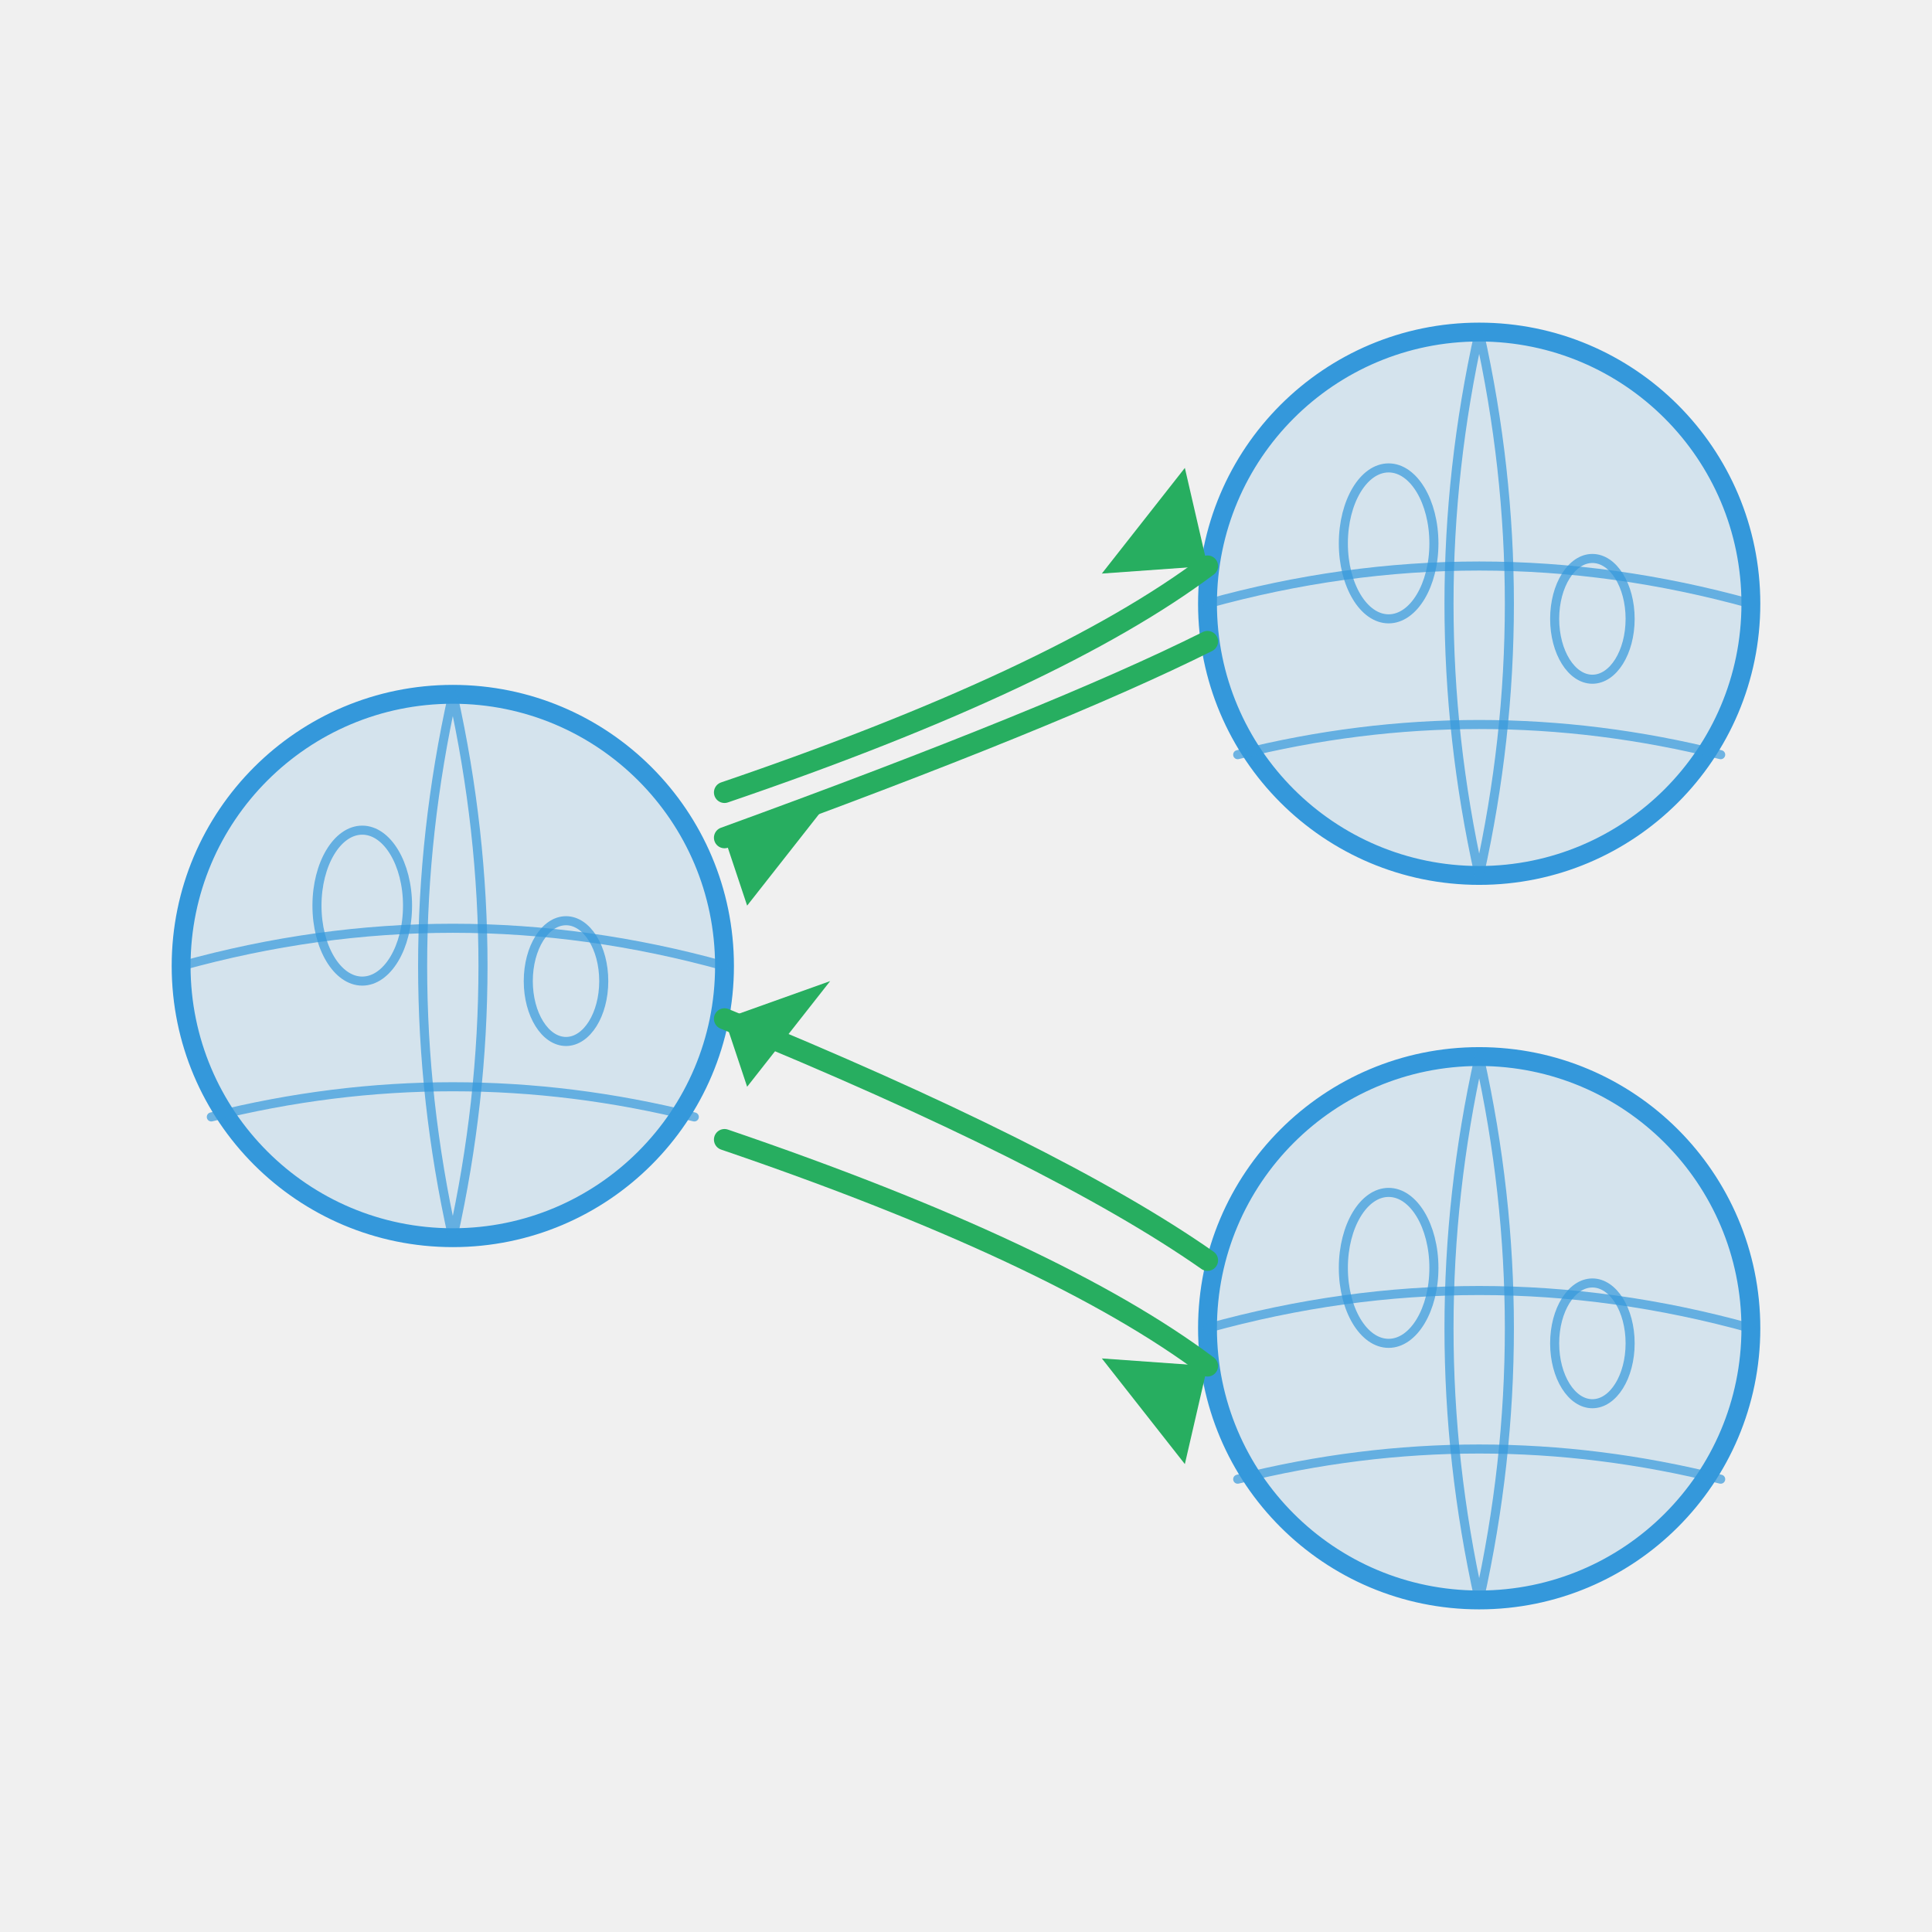
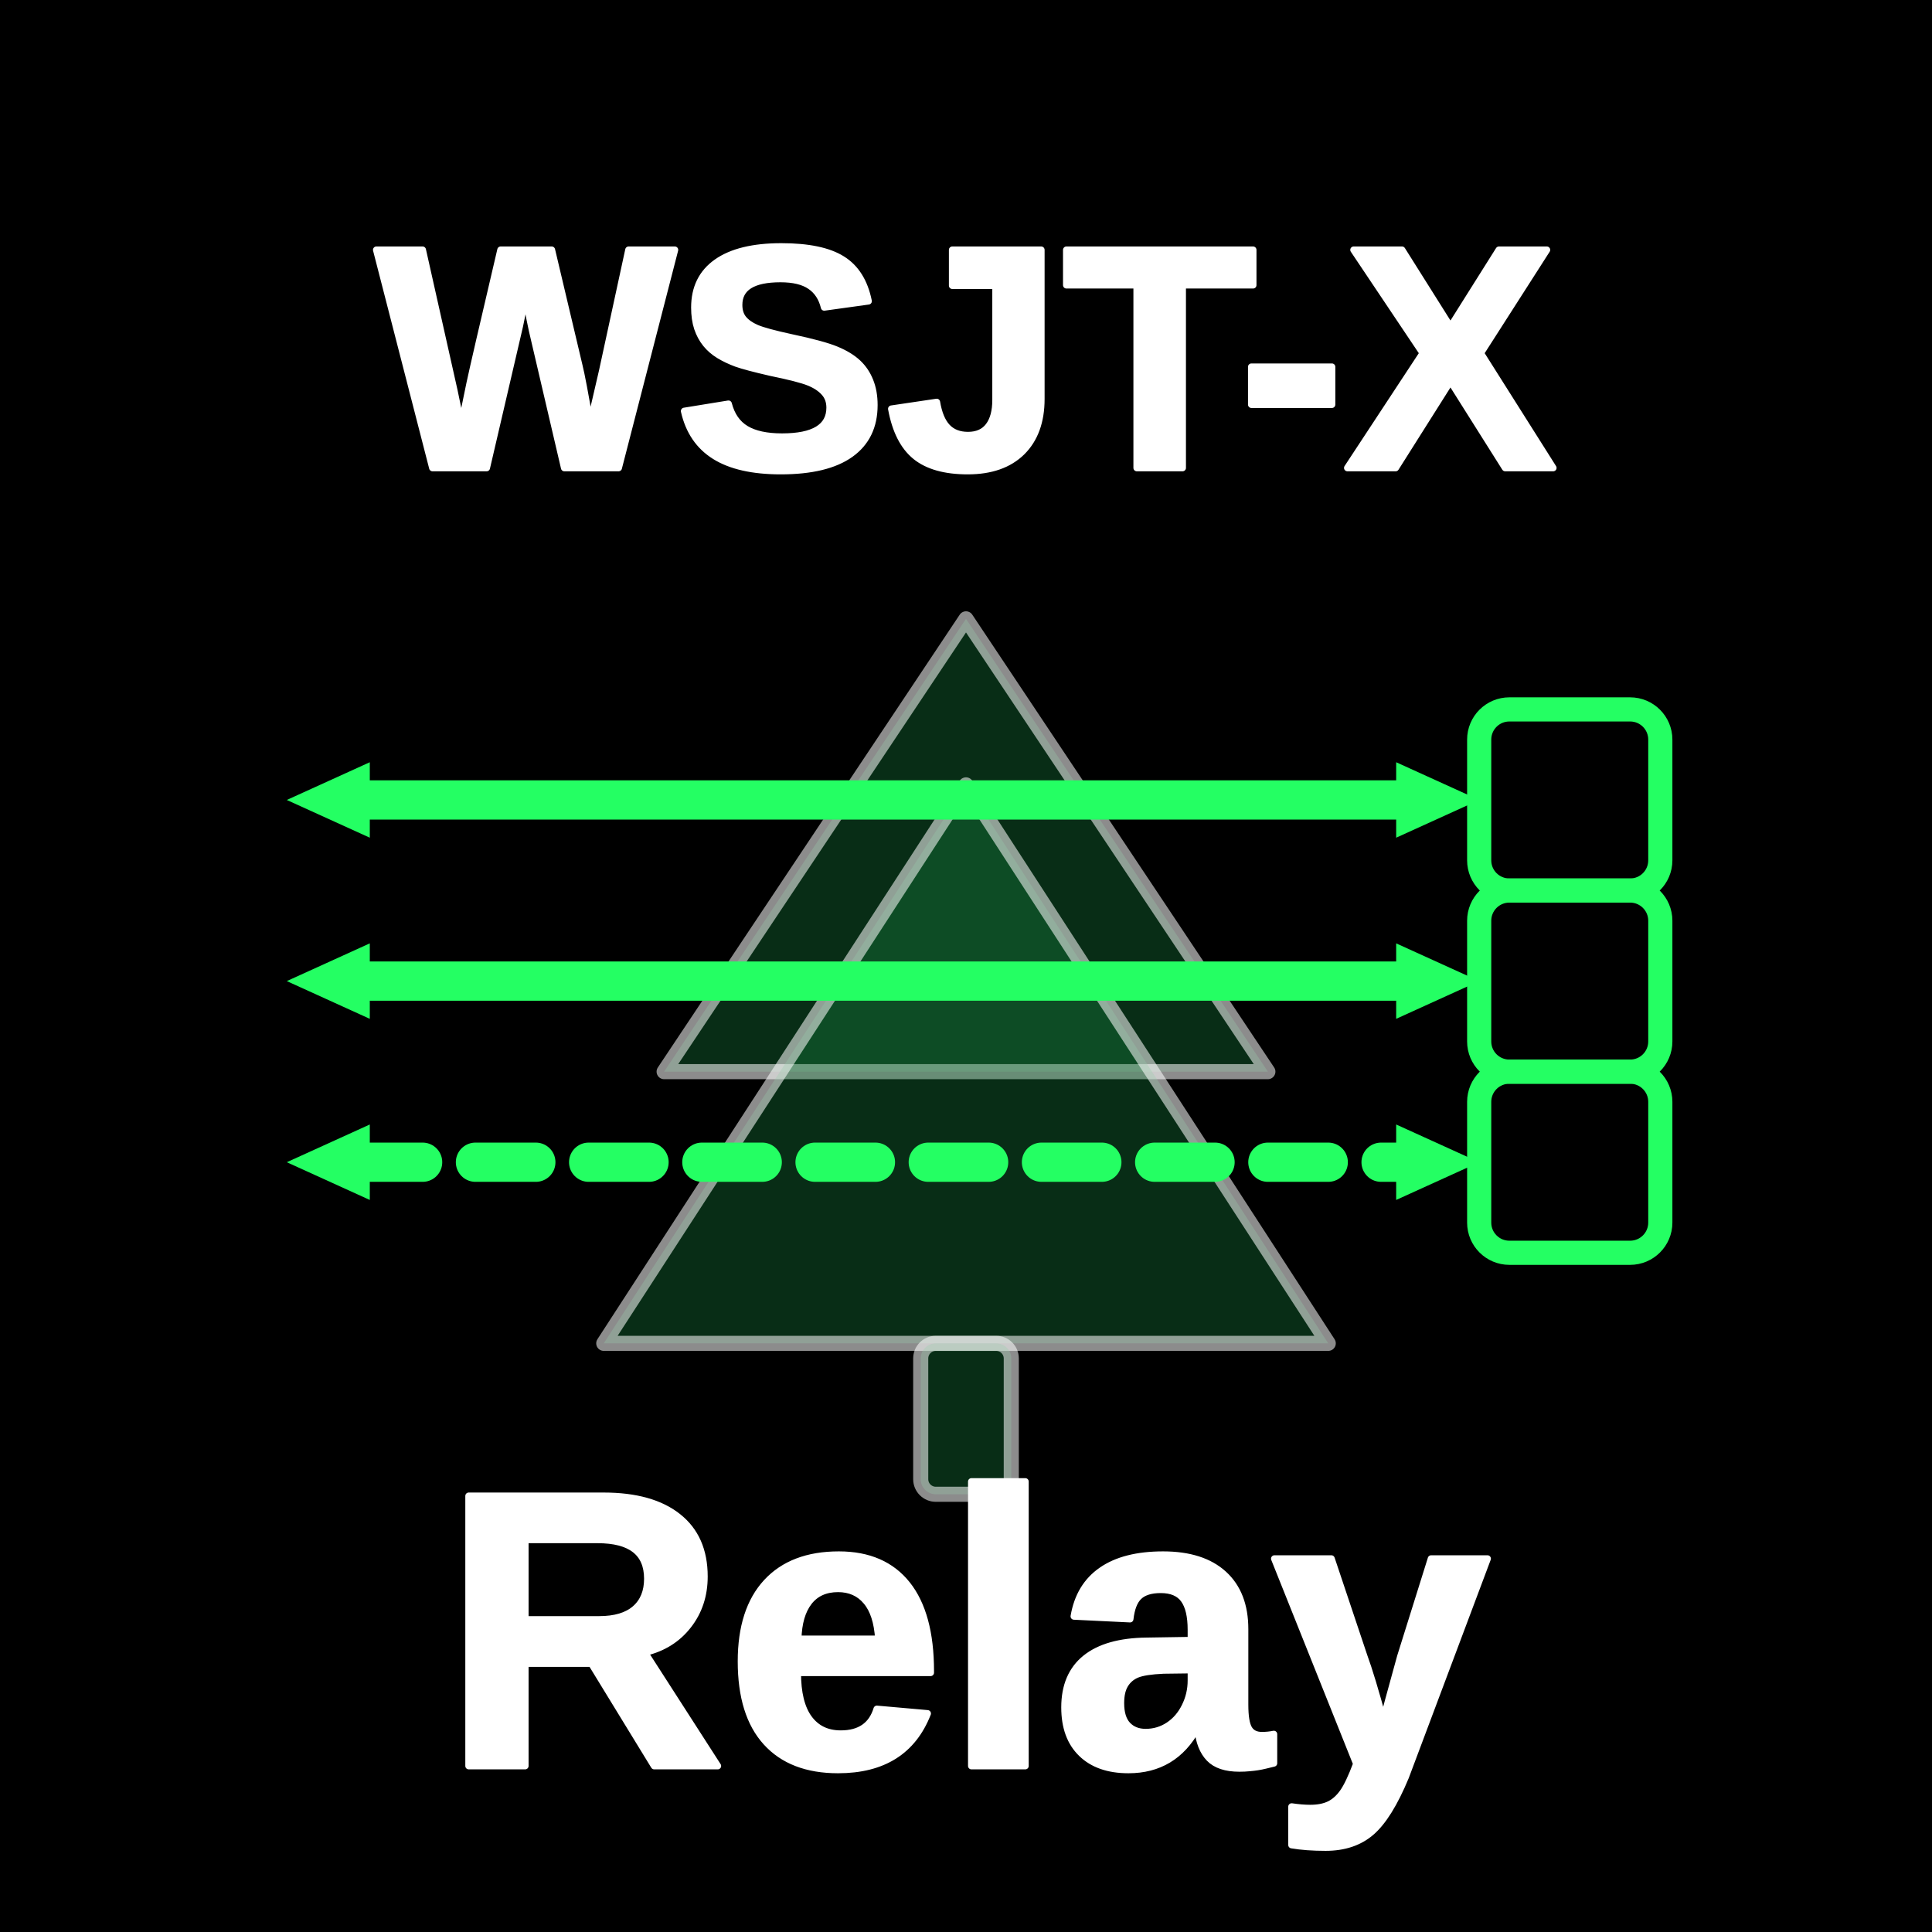
<svg xmlns="http://www.w3.org/2000/svg" viewBox="0 0 256 256" fill="none" stroke-linecap="round" stroke-linejoin="round">
  <defs>
    <style>
-       .globe { fill: none; stroke: #3498db; stroke-width: 2.5; }
-       .globefill { fill: #3498db; opacity: 0.15; }
-       .gridline { stroke: #3498db; stroke-width: 1.2; opacity: 0.7; }
-       .arrow { fill: #27ae60; stroke: none; }
-       .arrowline { stroke: #27ae60; stroke-width: 2.8; fill: none; }
-       .bg { fill: #ffffff; opacity: 0; }
+       .bg { fill: #000000; }
+       .tree { fill: #1a8f45; fill-opacity: 0.32; stroke: #ffffff; stroke-opacity: 0.55; stroke-width: 2; }
+       .brand { fill: #ffffff; stroke: #ffffff; stroke-width: 0.9; paint-order: stroke fill; }
+       .accent { stroke: #24ff63; stroke-width: 5.2; fill: none; }
+       .box { stroke: #24ff63; stroke-width: 3.2; fill: none; }
+       .head { fill: #24ff63; }
    </style>
  </defs>
  <rect width="256" height="256" class="bg" />
-   <g id="globe1">
-     <circle cx="60" cy="128" r="36" class="globefill" />
-     <circle cx="60" cy="128" r="36" class="globe" />
-     <path d="M 60 92 Q 68 128 60 164 Q 52 128 60 92" class="gridline" />
-     <path d="M 24 128 Q 60 118 96 128" class="gridline" />
-     <path d="M 28 148 Q 60 140 92 148" class="gridline" />
-     <ellipse cx="48" cy="120" rx="6" ry="10" class="gridline" opacity="0.9" />
-     <ellipse cx="75" cy="130" rx="5" ry="8" class="gridline" opacity="0.9" />
+   <g aria-hidden="true">
+     <polygon points="128,82 168,142 88,142" class="tree" />
+     <polygon points="128,104 176,178 80,178" class="tree" />
+     <rect x="122" y="178" width="12" height="20" rx="2" class="tree" />
  </g>
-   <g id="globe2">
-     <circle cx="196" cy="80" r="36" class="globefill" />
-     <circle cx="196" cy="80" r="36" class="globe" />
-     <path d="M 196 44 Q 204 80 196 116 Q 188 80 196 44" class="gridline" />
-     <path d="M 160 80 Q 196 70 232 80" class="gridline" />
-     <path d="M 164 100 Q 196 92 228 100" class="gridline" />
-     <ellipse cx="184" cy="72" rx="6" ry="10" class="gridline" opacity="0.9" />
-     <ellipse cx="211" cy="82" rx="5" ry="8" class="gridline" opacity="0.9" />
+   <text x="128" y="62" text-anchor="middle" class="brand" font-size="42" font-family="Segoe UI, Arial, sans-serif" font-weight="900">WSJT-X</text>
+   <g>
+     <line x1="48" y1="106" x2="186" y2="106" class="accent" />
+     <line x1="48" y1="130" x2="186" y2="130" class="accent" />
+     <line x1="48" y1="154" x2="186" y2="154" class="accent" stroke-dasharray="8 7" />
+     <polygon points="38,106 49,101 49,111" class="head" />
+     <polygon points="38,130 49,125 49,135" class="head" />
+     <polygon points="38,154 49,149 49,159" class="head" />
+     <polygon points="196,106 185,101 185,111" class="head" />
+     <polygon points="196,130 185,125 185,135" class="head" />
+     <polygon points="196,154 185,149 185,159" class="head" />
+     <rect x="196" y="94" width="24" height="24" rx="4" class="box" />
+     <rect x="196" y="118" width="24" height="24" rx="4" class="box" />
+     <rect x="196" y="142" width="24" height="24" rx="4" class="box" />
  </g>
-   <g id="globe3">
-     <circle cx="196" cy="176" r="36" class="globefill" />
-     <circle cx="196" cy="176" r="36" class="globe" />
-     <path d="M 196 140 Q 204 176 196 212 Q 188 176 196 140" class="gridline" />
-     <path d="M 160 176 Q 196 166 232 176" class="gridline" />
-     <path d="M 164 196 Q 196 188 228 196" class="gridline" />
-     <ellipse cx="184" cy="168" rx="6" ry="10" class="gridline" opacity="0.9" />
-     <ellipse cx="211" cy="178" rx="5" ry="8" class="gridline" opacity="0.9" />
-   </g>
-   <g id="arrow1a">
-     <path d="M 96 105 Q 140 90 160 75" class="arrowline" />
-     <polygon points="160,75 146,76 157,62" class="arrow" />
-   </g>
-   <g id="arrow1b">
-     <path d="M 160 85 Q 140 95 96 111" class="arrowline" />
-     <polygon points="96,111 110,106 99,120" class="arrow" />
-   </g>
-   <g id="arrow2a">
-     <path d="M 96 151 Q 140 166 160 181" class="arrowline" />
-     <polygon points="160,181 146,180 157,194" class="arrow" />
-   </g>
-   <g id="arrow2b">
-     <path d="M 160 167 Q 140 153 96 135" class="arrowline" />
-     <polygon points="96,135 110,130 99,144" class="arrow" />
-   </g>
+   <text x="128" y="234" text-anchor="middle" class="brand" font-size="52" font-family="Segoe UI, Arial, sans-serif" font-weight="900">Relay</text>
</svg>
